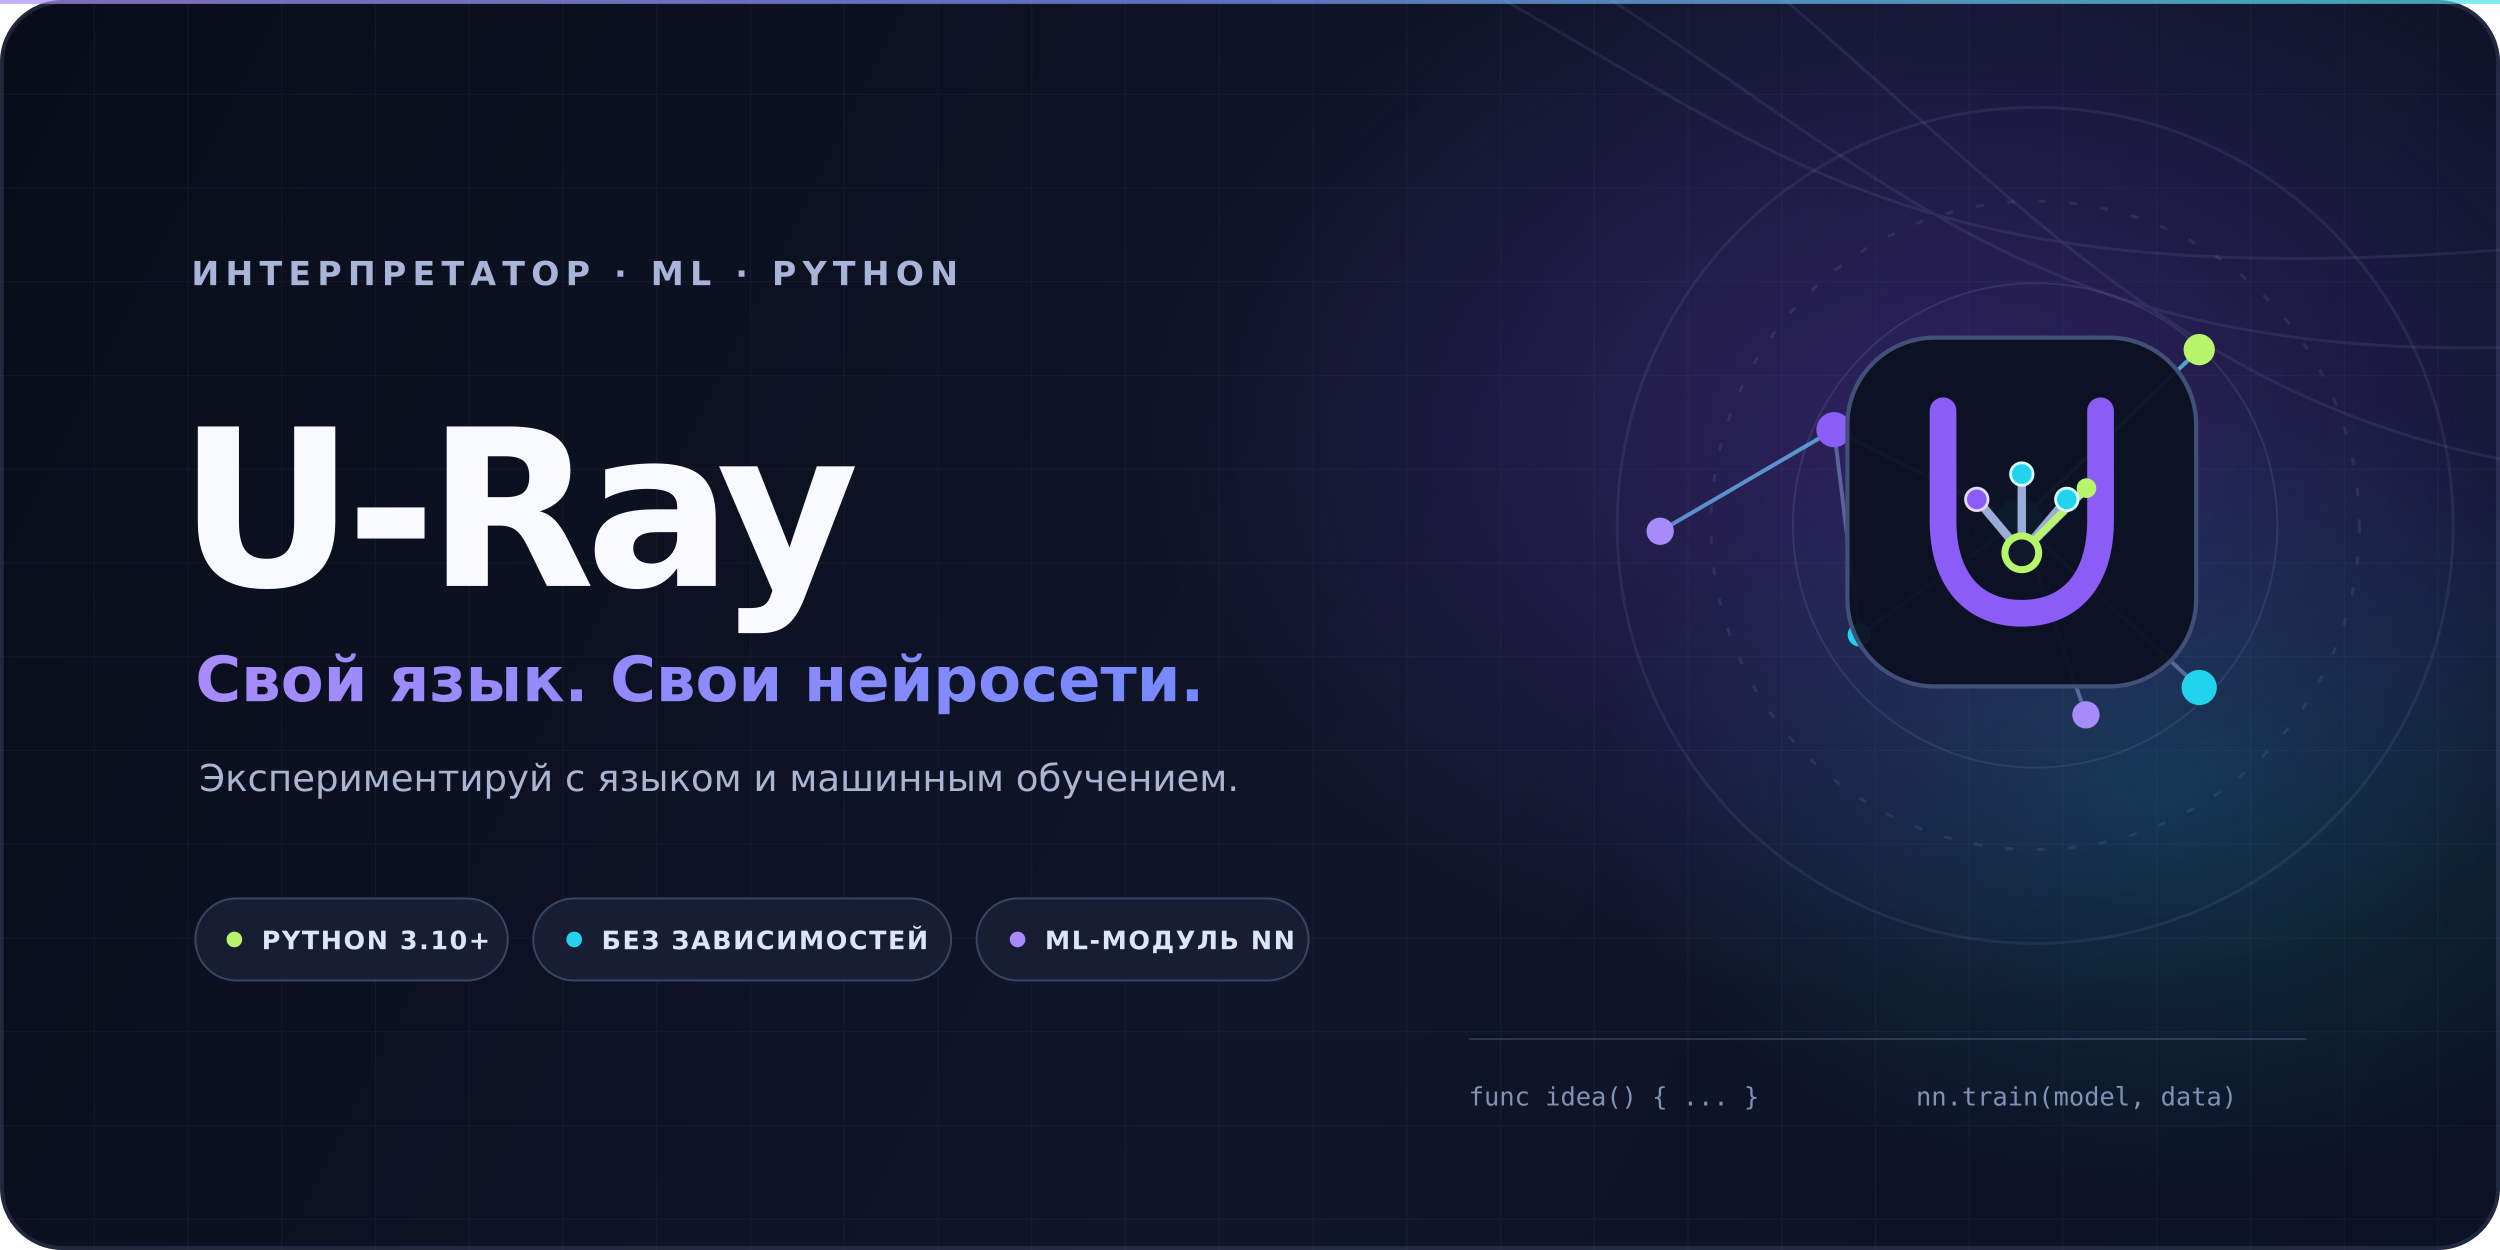
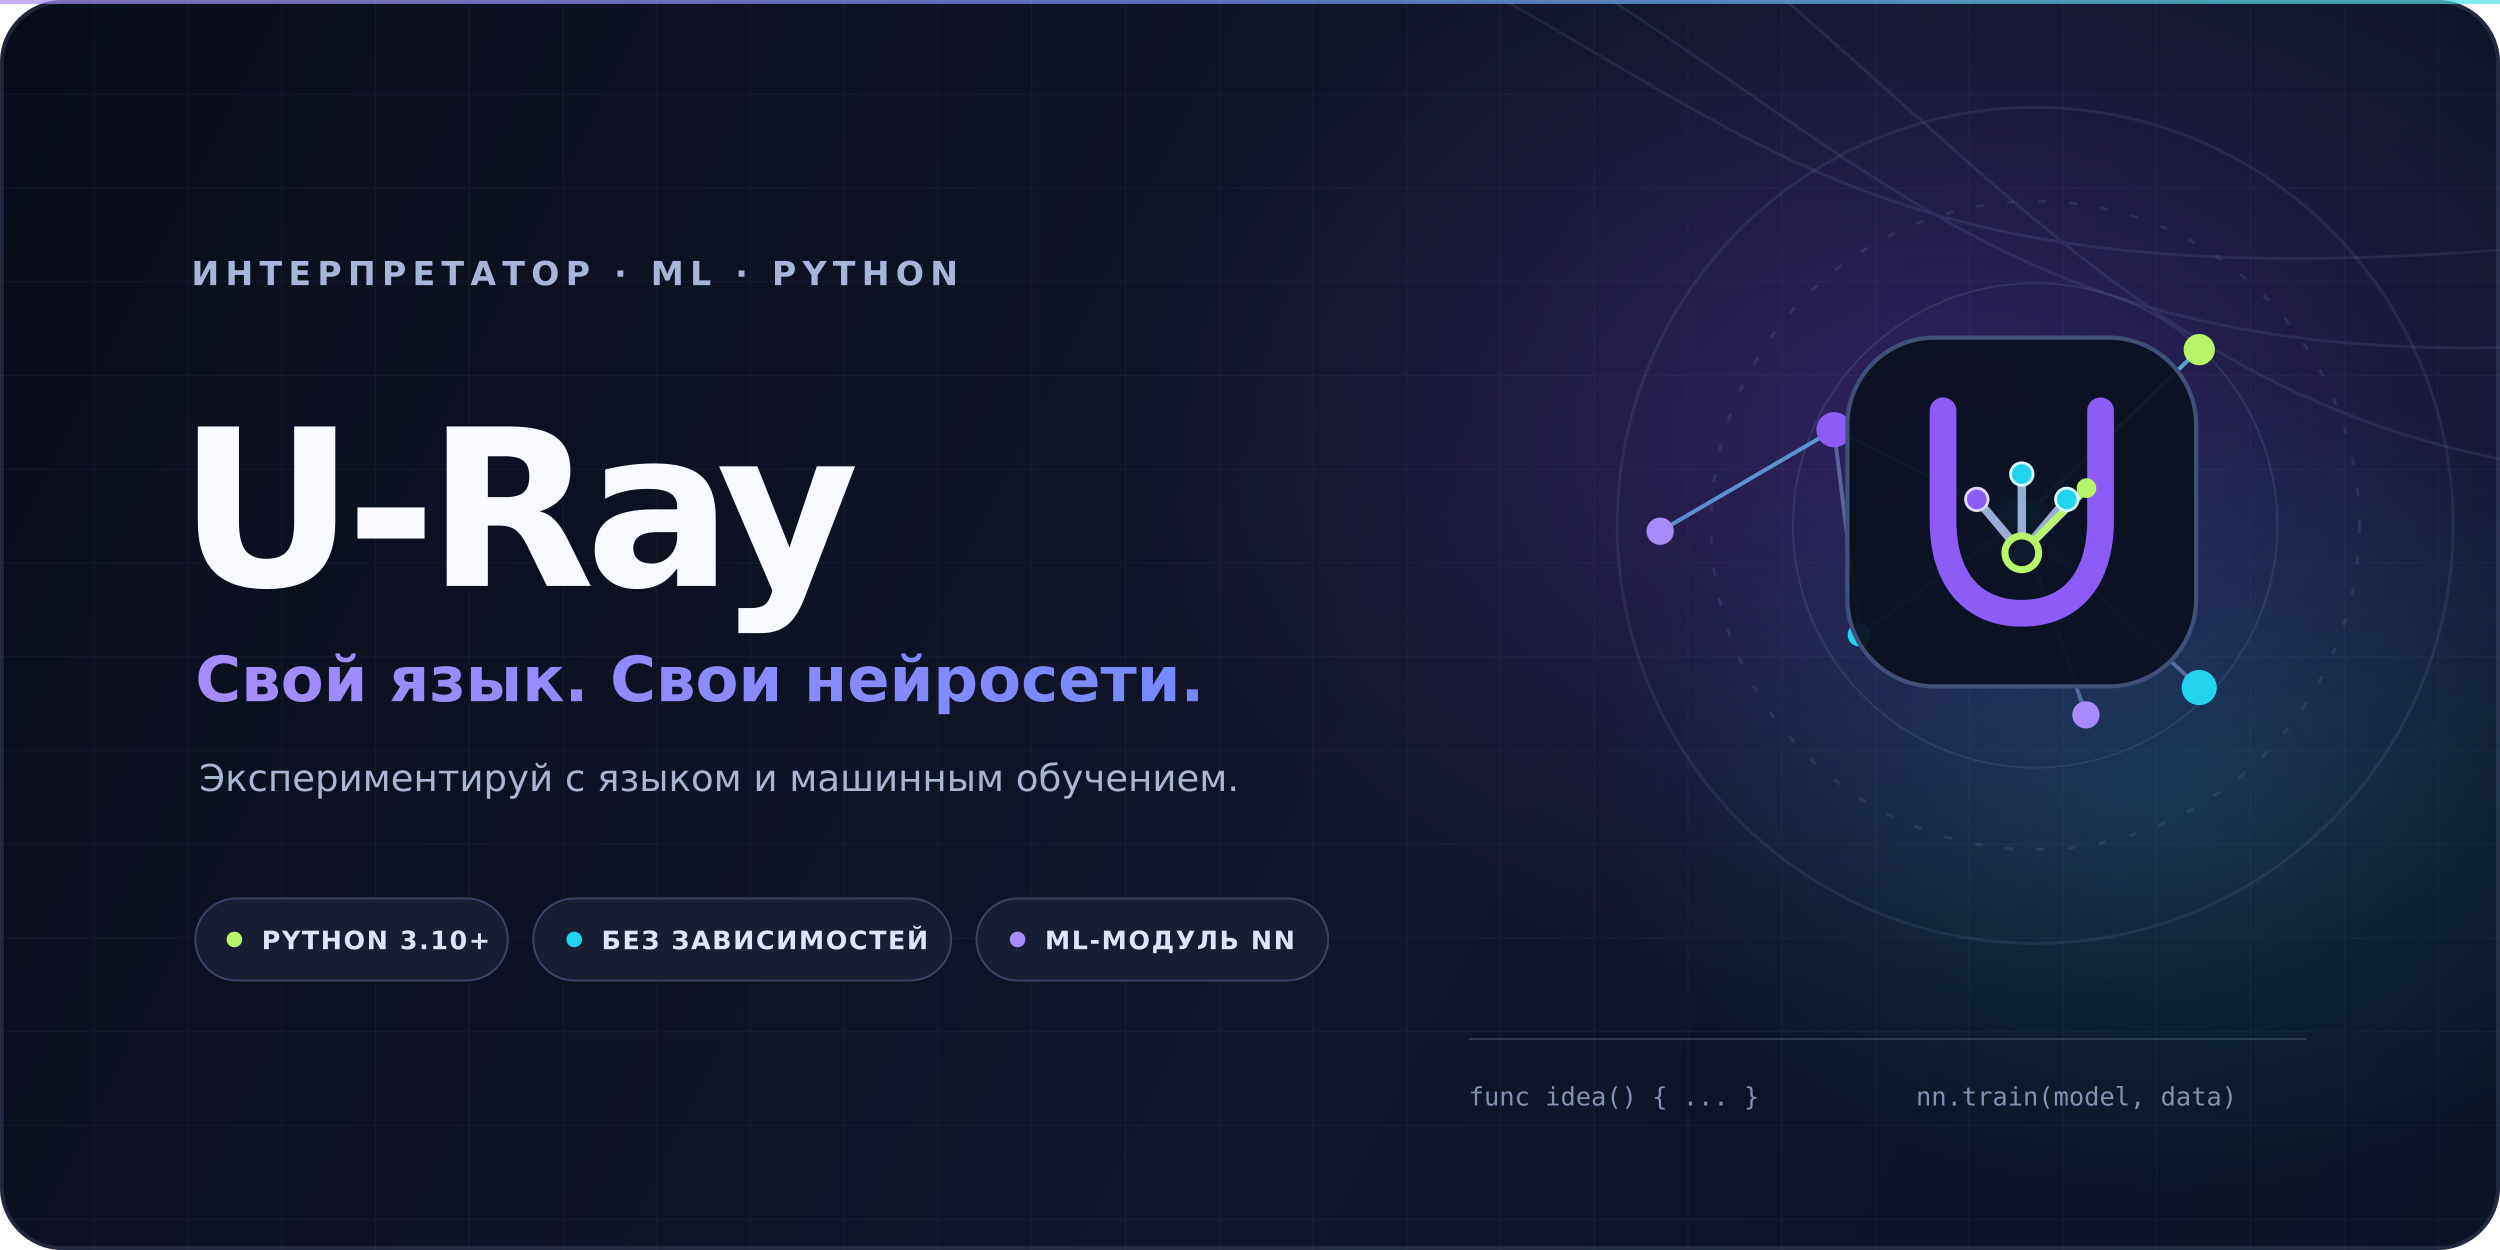
<svg xmlns="http://www.w3.org/2000/svg" width="1280" height="640" viewBox="0 0 1280 640" role="img" aria-labelledby="title desc">
  <defs>
    <linearGradient id="background" x1="0" y1="0" x2="1280" y2="640" gradientUnits="userSpaceOnUse">
      <stop stop-color="#090D1A" />
      <stop offset=".58" stop-color="#10152A" />
      <stop offset="1" stop-color="#0B1224" />
    </linearGradient>
    <linearGradient id="brand" x1="90" y1="335" x2="1180" y2="190" gradientUnits="userSpaceOnUse">
      <stop stop-color="#A78BFA" />
      <stop offset=".5" stop-color="#7289FF" />
      <stop offset="1" stop-color="#47E1E9" />
    </linearGradient>
    <linearGradient id="ray" x1="950" y1="365" x2="1130" y2="175" gradientUnits="userSpaceOnUse">
      <stop stop-color="#8B5CF6" />
      <stop offset=".58" stop-color="#5C7CFA" />
      <stop offset="1" stop-color="#22D3EE" />
    </linearGradient>
    <linearGradient id="accent" x1="0" y1="0" x2="1" y2="1">
      <stop stop-color="#C3FF72" />
      <stop offset="1" stop-color="#72F2C4" />
    </linearGradient>
    <radialGradient id="purpleGlow" cx="0" cy="0" r="1" gradientTransform="matrix(420 0 0 290 1000 225)" gradientUnits="userSpaceOnUse">
      <stop stop-color="#6D3DCE" stop-opacity=".34" />
      <stop offset="1" stop-color="#6D3DCE" stop-opacity="0" />
    </radialGradient>
    <radialGradient id="cyanGlow" cx="0" cy="0" r="1" gradientTransform="matrix(290 0 0 210 1110 400)" gradientUnits="userSpaceOnUse">
      <stop stop-color="#12B8C5" stop-opacity=".2" />
      <stop offset="1" stop-color="#12B8C5" stop-opacity="0" />
    </radialGradient>
    <pattern id="grid" width="48" height="48" patternUnits="userSpaceOnUse">
      <path d="M48 0H0v48" fill="none" stroke="#A8B5E2" stroke-opacity=".055" stroke-width="1" />
    </pattern>
    <filter id="softGlow" x="-40%" y="-40%" width="180%" height="180%">
      <feGaussianBlur stdDeviation="12" />
    </filter>
  </defs>
  <rect width="1280" height="640" rx="32" fill="url(#background)" />
  <rect width="1280" height="640" rx="32" fill="url(#grid)" />
  <rect width="1280" height="640" rx="32" fill="url(#purpleGlow)" />
  <rect width="1280" height="640" rx="32" fill="url(#cyanGlow)" />
  <path d="M0 1h1280" stroke="url(#brand)" stroke-opacity=".7" stroke-width="2" />
  <path d="M770 0c150 85 220 150 510 128M825 0c150 98 227 182 455 178M914 0c126 109 208 203 366 235" fill="none" stroke="#A9B9F2" stroke-opacity=".1" stroke-width="1.5" />
  <circle cx="1042" cy="269" r="214" fill="none" stroke="#A4B3E9" stroke-opacity=".1" stroke-width="1.5" />
  <circle cx="1042" cy="269" r="166" fill="none" stroke="#9BAFE8" stroke-opacity=".12" stroke-width="1.5" stroke-dasharray="4 12" />
  <circle cx="1042" cy="269" r="124" fill="none" stroke="#52648E" stroke-opacity=".3" stroke-width="1" />
  <g fill="none" stroke-linecap="round">
    <path d="m850 272 89-52 95 47 92-88M939 220l13 105 82-58 34 99M1034 267l92 85" stroke="#8EA4E1" stroke-opacity=".5" stroke-width="2" />
    <path d="m850 272 89-52 95 47 92-88" stroke="url(#brand)" stroke-opacity=".58" stroke-width="2" />
  </g>
  <g>
    <circle cx="850" cy="272" r="7" fill="#A78BFA" />
    <circle cx="939" cy="220" r="9" fill="#8B5CF6" />
    <circle cx="1034" cy="267" r="12" fill="#22D3EE" />
    <circle cx="1126" cy="179" r="8" fill="#B7F56A" />
    <circle cx="952" cy="325" r="6" fill="#22D3EE" />
    <circle cx="1068" cy="366" r="7" fill="#A78BFA" />
    <circle cx="1126" cy="352" r="9" fill="#22D3EE" />
  </g>
  <circle cx="1034" cy="267" r="35" fill="#22D3EE" fill-opacity=".15" filter="url(#softGlow)" />
  <g transform="translate(943 170) scale(.72)">
    <rect x="4" y="4" width="248" height="248" rx="62" fill="#0B1020" fill-opacity=".94" stroke="#405078" stroke-width="3" />
    <path d="M72 56v78c0 43 22 66 56 66s56-23 56-66V56" fill="none" stroke="url(#ray)" stroke-linecap="round" stroke-width="19" />
    <path d="m128 157-32-38m32 38 0-56m0 56 32-38m-32 38 44-44" fill="none" stroke="#9AADD8" stroke-linecap="round" stroke-linejoin="round" stroke-width="6" />
    <path d="m128 157 44-44" fill="none" stroke="#B7F56A" stroke-linecap="round" stroke-width="5" />
    <circle cx="96" cy="119" r="8" fill="#8B5CF6" stroke="#E4D9FF" stroke-width="2" />
    <circle cx="128" cy="101" r="8" fill="#22D3EE" stroke="#D8FBFF" stroke-width="2" />
    <circle cx="160" cy="119" r="8" fill="#22D3EE" stroke="#D8FBFF" stroke-width="2" />
    <circle cx="128" cy="157" r="12" fill="#10182B" stroke="#B7F56A" stroke-width="5" />
    <circle cx="174" cy="111" r="7" fill="#B7F56A" />
  </g>
  <text x="98" y="146" fill="#A8B5D9" font-family="DejaVu Sans, sans-serif" font-size="17" font-weight="700" letter-spacing="3.2">ИНТЕРПРЕТАТОР  ·  ML  ·  PYTHON</text>
  <text x="91" y="300" fill="#F8FAFF" font-family="DejaVu Sans, sans-serif" font-size="112" font-weight="700" letter-spacing="-5">U-Ray</text>
  <text x="100" y="359" fill="url(#brand)" font-family="DejaVu Sans, sans-serif" font-size="32" font-weight="700">Свой язык. Свои нейросети.</text>
  <text x="102" y="405" fill="#AAB5D1" font-family="DejaVu Sans, sans-serif" font-size="19">Экспериментируй с языком и машинным обучением.</text>
  <g font-family="DejaVu Sans, sans-serif" font-size="13" font-weight="700" letter-spacing=".8">
    <rect x="100" y="460" width="160" height="42" rx="21" fill="#171D33" stroke="#3A4566" />
    <circle cx="120" cy="481" r="4" fill="#B7F56A" />
    <text x="134" y="486" fill="#DDE5FA">PYTHON 3.10+</text>
    <rect x="273" y="460" width="214" height="42" rx="21" fill="#171D33" stroke="#3A4566" />
    <circle cx="294" cy="481" r="4" fill="#22D3EE" />
    <text x="308" y="486" fill="#DDE5FA">БЕЗ ЗАВИСИМОСТЕЙ</text>
-     <rect x="500" y="460" width="170" height="42" rx="21" fill="#171D33" stroke="#3A4566" />
+     <rect x="500" y="460" width="180" height="42" rx="21" fill="#171D33" stroke="#3A4566" />
    <circle cx="521" cy="481" r="4" fill="#A78BFA" />
    <text x="535" y="486" fill="#DDE5FA">ML-МОДУЛЬ NN</text>
  </g>
  <g transform="translate(752 532)">
    <path d="M0 0h429" stroke="#7F8DB4" stroke-opacity=".28" />
    <text x="0" y="34" fill="#8391B4" font-family="DejaVu Sans Mono, monospace" font-size="13">func idea() {  ...  }</text>
    <text x="229" y="34" fill="#8391B4" font-family="DejaVu Sans Mono, monospace" font-size="13">nn.train(model, data)</text>
  </g>
  <rect x="1" y="1" width="1278" height="638" rx="31" fill="none" stroke="#8795BD" stroke-opacity=".18" stroke-width="2" />
</svg>
